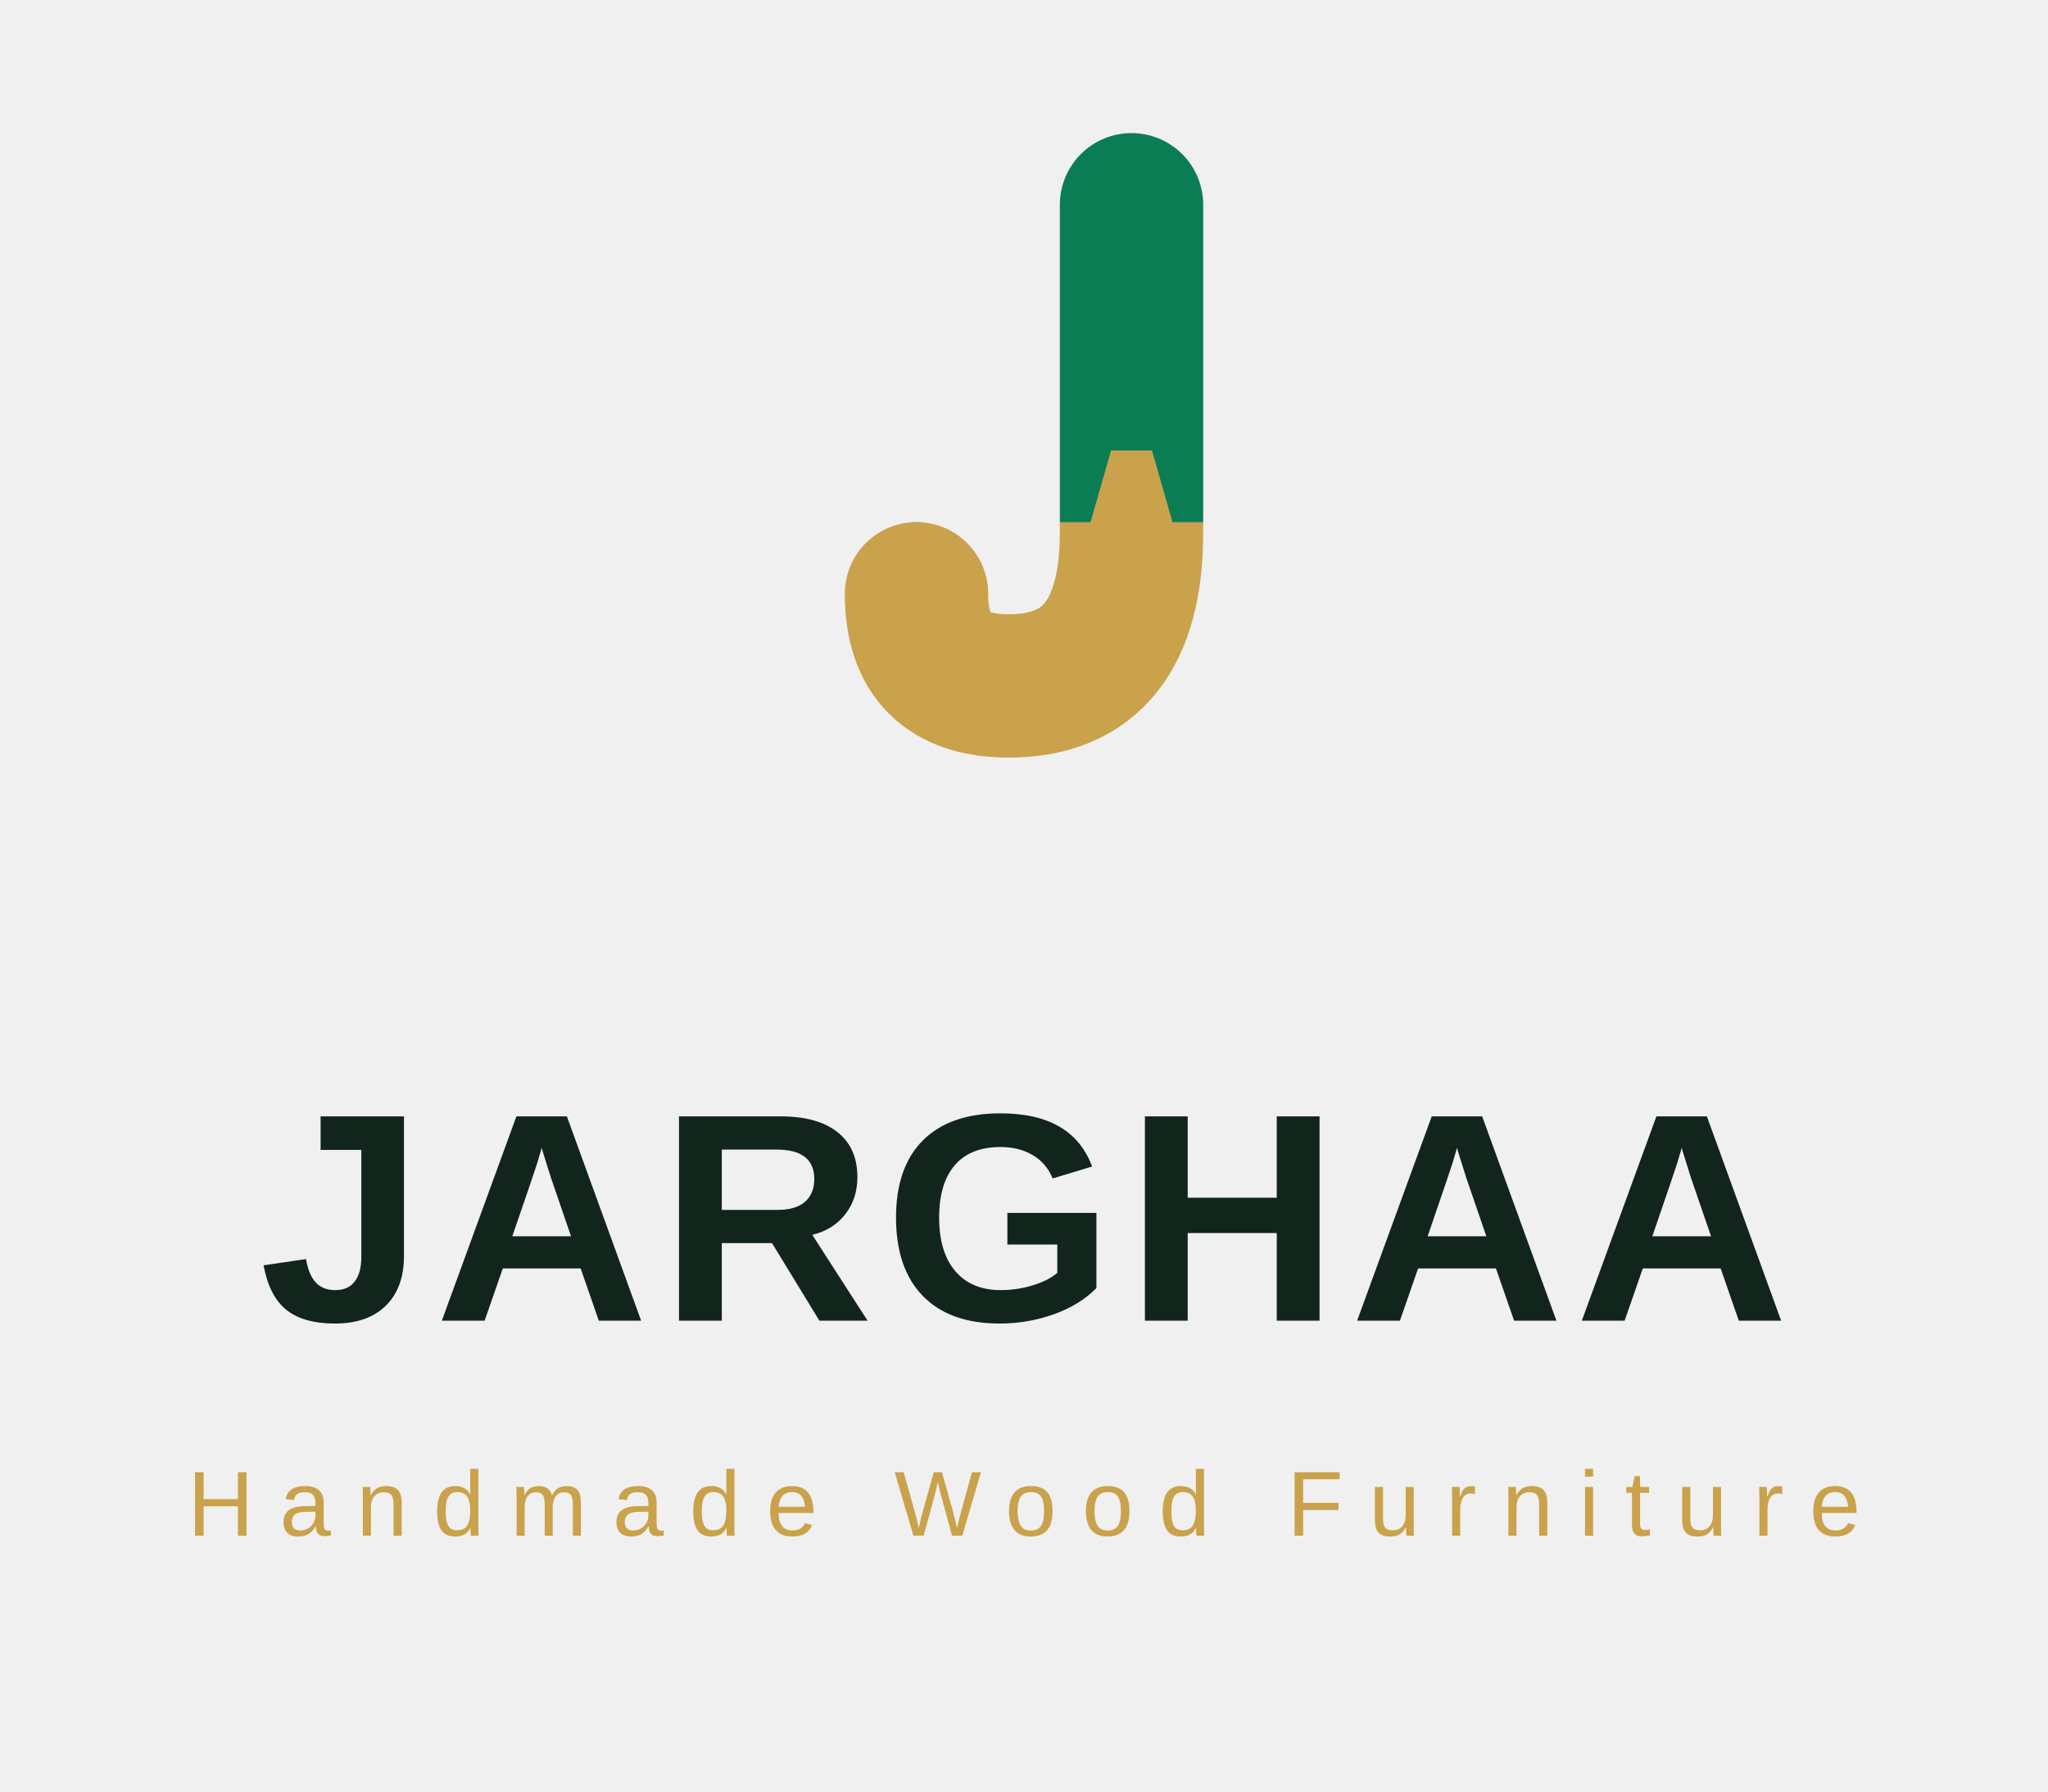
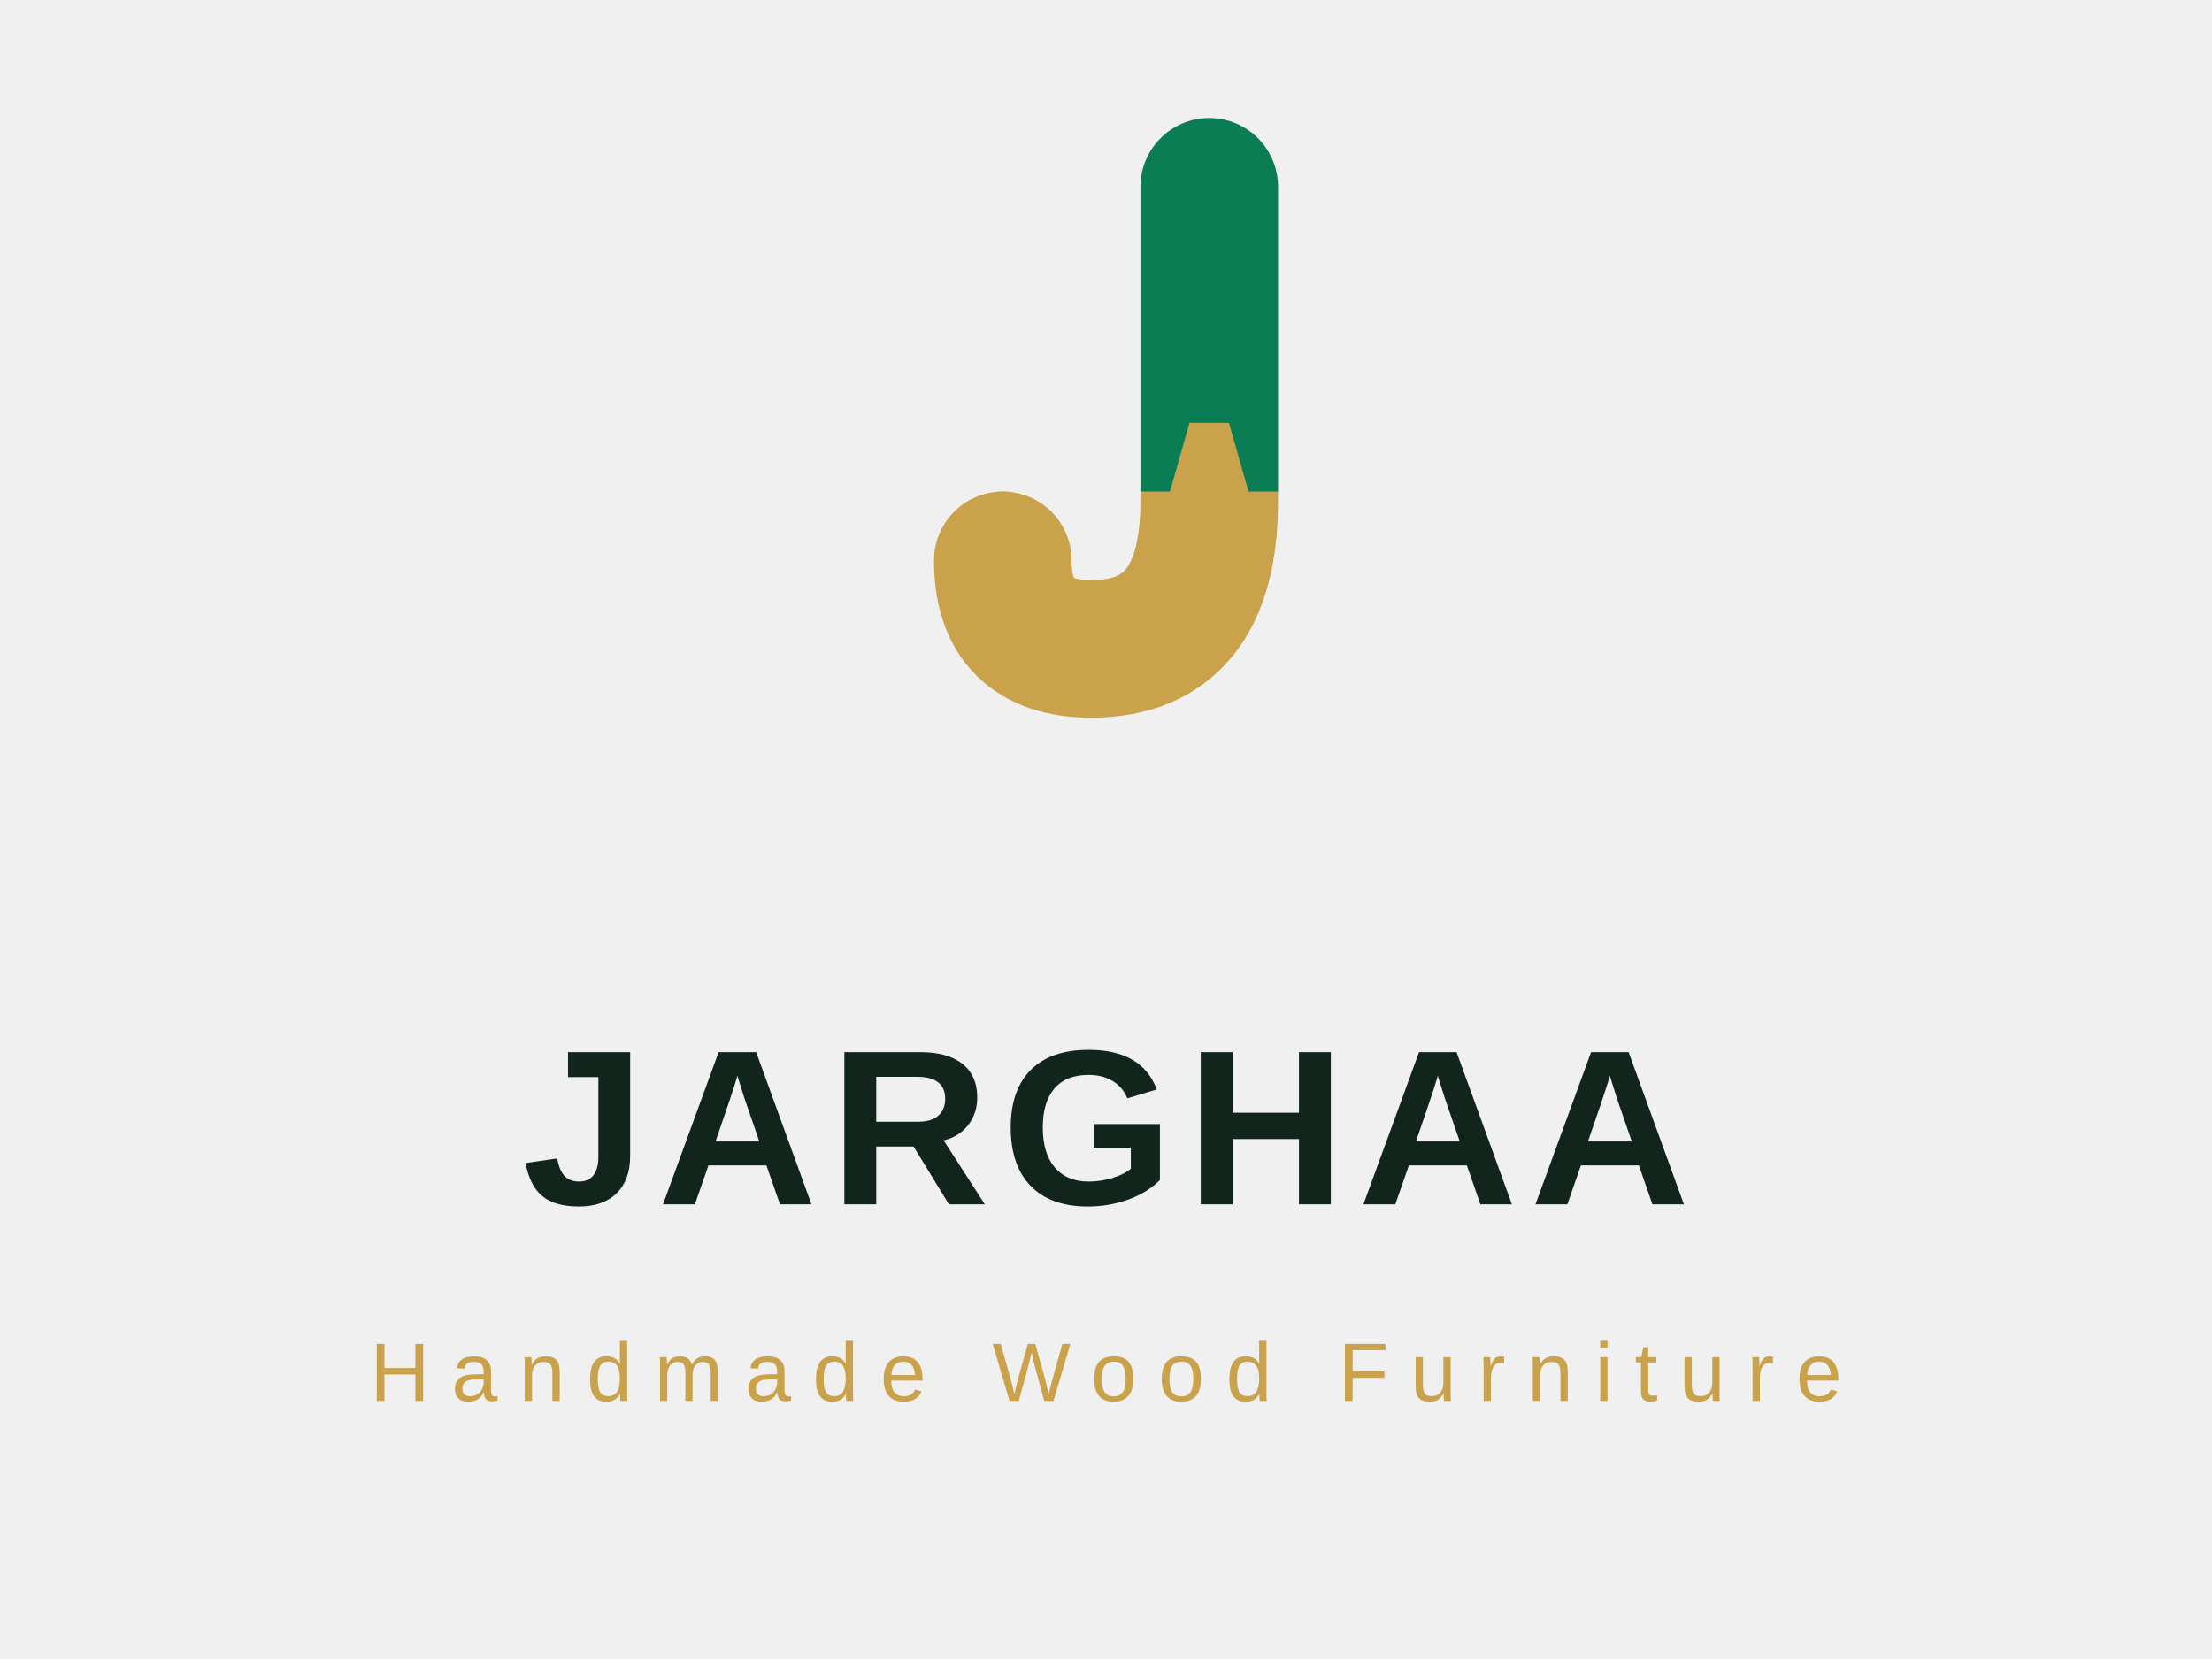
- <svg xmlns="http://www.w3.org/2000/svg" viewBox="0 0 400 350" width="400" height="350" role="img" aria-labelledby="stT stD">
+ <svg xmlns="http://www.w3.org/2000/svg" viewBox="0 0 360 270" width="360" height="270" role="img" aria-labelledby="stT stD">
  <defs>
    <mask id="jMaskS" maskUnits="userSpaceOnUse" x="0" y="0" width="120" height="150">
      <path d="M81 28 L81 92 Q81 122 57 122 Q39 122 39 104" fill="none" stroke="#ffffff" stroke-width="28" stroke-linecap="round" stroke-linejoin="round" />
    </mask>
  </defs>
-   <g transform="translate(140,12)">
+   <g transform="translate(132,8) scale(0.8)">
    <g mask="url(#jMaskS)">
      <rect x="0" y="0" width="120" height="150" fill="#0b7d54" />
      <path fill="#c9a24b" d="M-10 90 L73 90 L77 76 L85 76 L89 90 L140 90 L140 160 L-10 160 Z" />
    </g>
  </g>
-   <text x="200" y="258" text-anchor="middle" font-family="Poppins, 'Segoe UI', Arial, sans-serif" font-weight="700" font-size="58" letter-spacing="2" fill="#12251d">JARGHAA</text>
-   <text x="200" y="300" text-anchor="middle" font-family="Poppins, 'Segoe UI', Arial, sans-serif" font-weight="400" font-size="18" letter-spacing="5" fill="#c9a24b">Handmade Wood Furniture</text>
+   <text x="180" y="196" text-anchor="middle" font-family="Poppins, 'Segoe UI', Arial, sans-serif" font-weight="700" font-size="36" letter-spacing="2" fill="#12251d">JARGHAA</text>
+   <text x="180" y="228" text-anchor="middle" font-family="Poppins, 'Segoe UI', Arial, sans-serif" font-weight="400" font-size="13.5" letter-spacing="3.5" fill="#c9a24b">Handmade Wood Furniture</text>
</svg>
